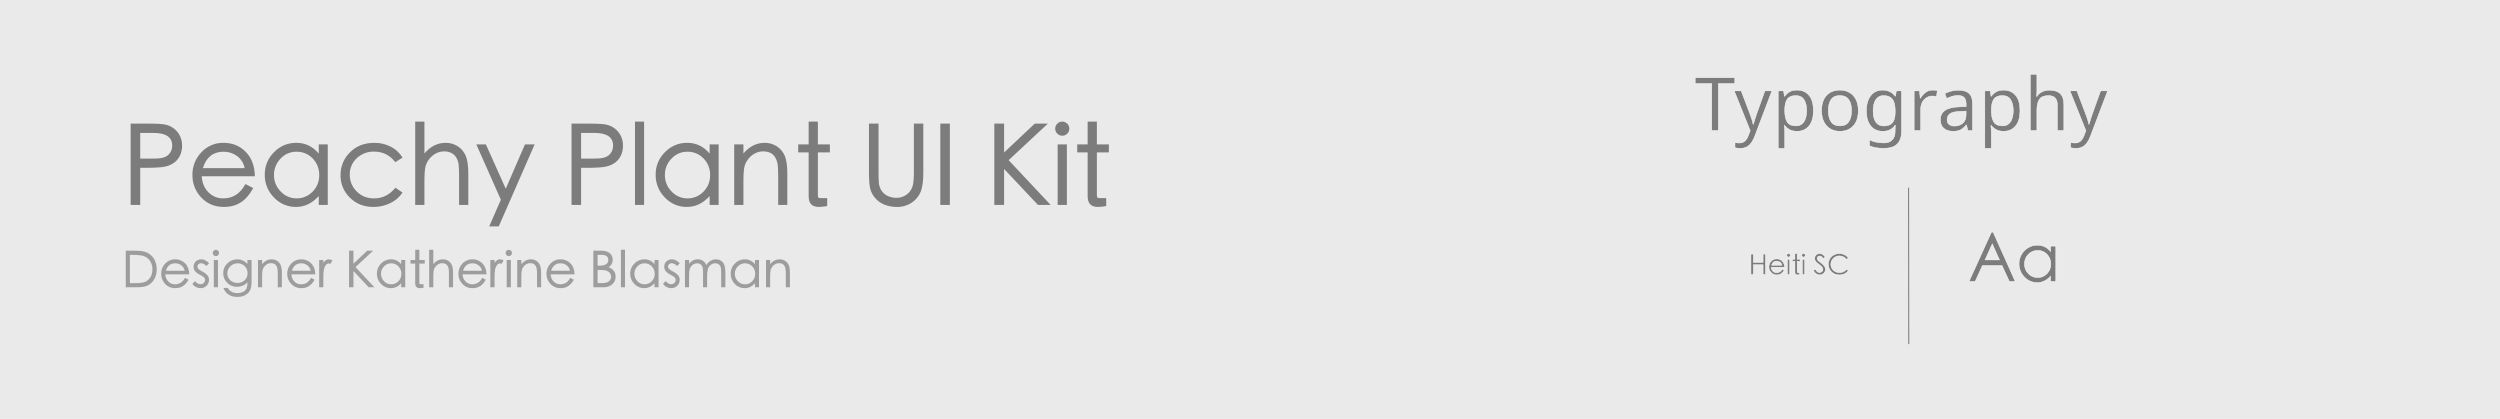
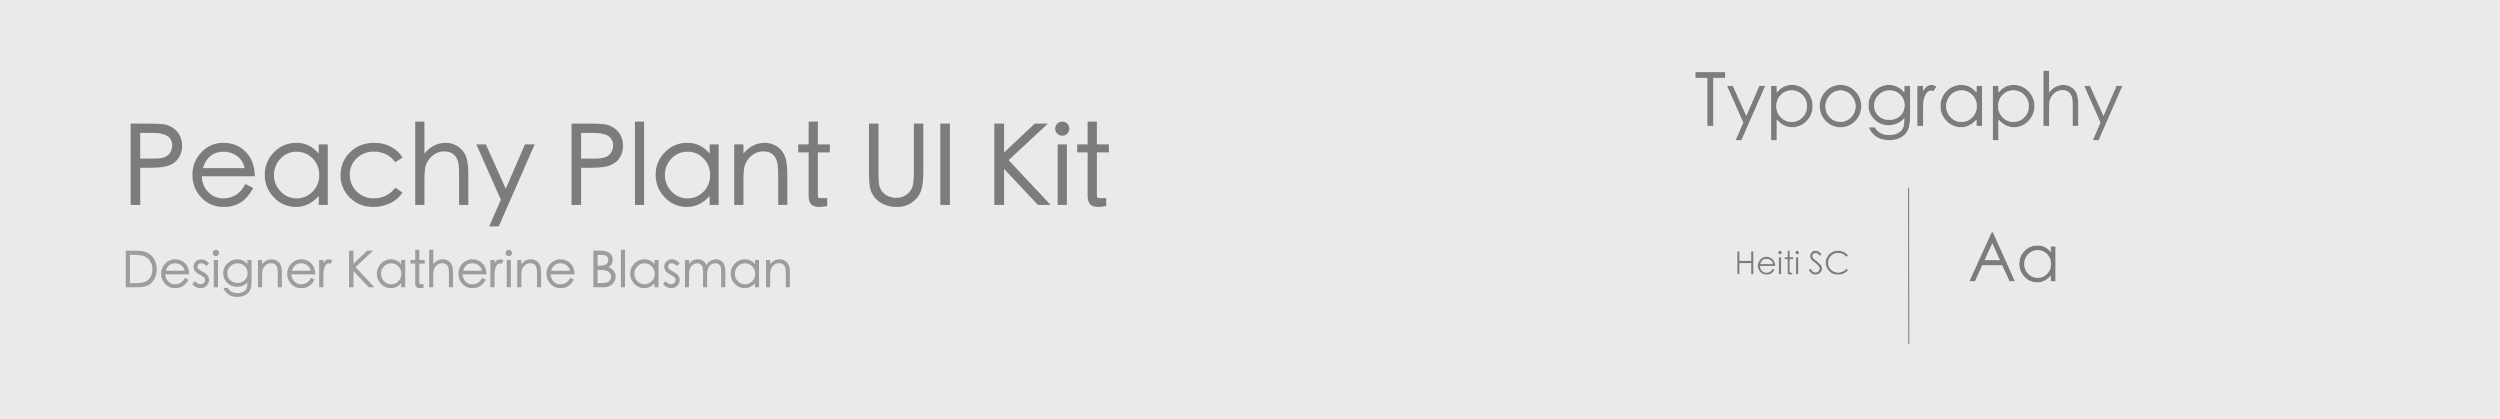
<svg xmlns="http://www.w3.org/2000/svg" width="2700" height="452" viewBox="0 0 2700 452">
  <defs>
    <clipPath id="clip-Title">
      <rect width="2700" height="452" />
    </clipPath>
  </defs>
  <g id="Title" clip-path="url(#clip-Title)">
    <rect width="2700" height="452" fill="#eaeaea" />
    <g id="Title-2" data-name="Title" transform="translate(26 -20.797)">
      <path id="peachy_plant" data-name="peachy plant" d="M9.6-95.04h18q15.36,0,20.16,1.2a23.585,23.585,0,0,1,8.82,4.32,21.829,21.829,0,0,1,6.3,7.8,23.8,23.8,0,0,1,2.28,10.56A24.341,24.341,0,0,1,62.94-60.6a20.29,20.29,0,0,1-6.36,7.74,25.714,25.714,0,0,1-10.14,4.32q-6,1.26-21.24,1.26H19.92V-7.2H9.6Zm10.32,37.8H33.6q12.12.24,16.5-3.84a13.36,13.36,0,0,0,4.38-10.2q0-13.68-20.16-13.68H19.92ZM143.76-38.16H86.4q.6,10.8,7.26,17.34a21.9,21.9,0,0,0,15.9,6.54q15.72,0,24-15.48l8.4,4.32Q136.32-15,128.64-10.02T110.28-5.04q-14.76,0-24.36-10.14a34.25,34.25,0,0,1-9.6-24.42,34.342,34.342,0,0,1,9.66-24.48,31.644,31.644,0,0,1,23.94-10.2q14.28,0,23.88,9.66T143.76-38.16Zm-11.04-8.76A21.075,21.075,0,0,0,124.56-60a24.051,24.051,0,0,0-14.64-4.68q-16.8,0-22.32,17.76ZM222.48-7.2h-9.72v-9.6Q202.08-5.04,188.16-5.04A31.914,31.914,0,0,1,164.34-15.3a34.03,34.03,0,0,1-9.9-24.48,33.52,33.52,0,0,1,9.96-24.36,32.767,32.767,0,0,1,24.3-10.14q14.34,0,24.06,11.64V-72.6h9.72Zm-33.6-7.08a23.429,23.429,0,0,0,17.16-7.2,24.349,24.349,0,0,0,7.2-17.94,24.769,24.769,0,0,0-7.08-18,23.286,23.286,0,0,0-17.34-7.26,22.926,22.926,0,0,0-17.34,7.5,24.93,24.93,0,0,0-7.08,17.7,24.711,24.711,0,0,0,7.2,17.7A23.106,23.106,0,0,0,188.88-14.28Zm114.36-6.24A33.39,33.39,0,0,1,289.74-9a41.564,41.564,0,0,1-18.06,3.96q-15.12,0-25.26-9.96a32.836,32.836,0,0,1-10.14-24.36,33.723,33.723,0,0,1,10.2-24.66q10.2-10.26,26.4-10.26a37.875,37.875,0,0,1,17.7,4.2,31.254,31.254,0,0,1,12.66,11.76l-7.8,4.92q-8.76-11.4-22.92-11.4a26.218,26.218,0,0,0-18.72,7.14,23.364,23.364,0,0,0-7.56,17.7,24.918,24.918,0,0,0,7.44,18.12q7.44,7.56,18.84,7.56,13.68,0,23.04-11.52ZM374.28-7.2h-9.96V-38.4a103.146,103.146,0,0,0-.54-12.84,19.376,19.376,0,0,0-2.46-7.02,12.911,12.911,0,0,0-5.22-5.04,16.778,16.778,0,0,0-7.92-1.74,19.033,19.033,0,0,0-8.82,2.16,21.588,21.588,0,0,0-7.2,6,22.539,22.539,0,0,0-4.14,8.16q-1.14,4.32-1.14,17.28V-7.2h-9.96v-90h9.96v34.44q9.72-11.52,23.04-11.52a23.445,23.445,0,0,1,12.84,3.66,22.623,22.623,0,0,1,8.64,10.08q2.88,6.42,2.88,19.74Zm71.64-65.4L407.16,15.96H396.84l12.6-28.8L382.92-72.6h10.32l21.48,47.88L435.48-72.6Zm39.84-22.44h18q15.36,0,20.16,1.2a23.585,23.585,0,0,1,8.82,4.32,21.828,21.828,0,0,1,6.3,7.8,23.8,23.8,0,0,1,2.28,10.56A24.34,24.34,0,0,1,539.1-60.6a20.29,20.29,0,0,1-6.36,7.74,25.714,25.714,0,0,1-10.14,4.32q-6,1.26-21.24,1.26h-5.28V-7.2H485.76Zm10.32,37.8h13.68q12.12.24,16.5-3.84a13.361,13.361,0,0,0,4.38-10.2q0-13.68-20.16-13.68h-14.4ZM564.12-7.2h-9.84v-90h9.84Zm80.52,0h-9.72v-9.6Q624.24-5.04,610.32-5.04A31.914,31.914,0,0,1,586.5-15.3a34.031,34.031,0,0,1-9.9-24.48,33.52,33.52,0,0,1,9.96-24.36,32.767,32.767,0,0,1,24.3-10.14q14.34,0,24.06,11.64V-72.6h9.72Zm-33.6-7.08a23.429,23.429,0,0,0,17.16-7.2,24.349,24.349,0,0,0,7.2-17.94,24.769,24.769,0,0,0-7.08-18,23.286,23.286,0,0,0-17.34-7.26,22.926,22.926,0,0,0-17.34,7.5,24.93,24.93,0,0,0-7.08,17.7,24.711,24.711,0,0,0,7.2,17.7A23.106,23.106,0,0,0,611.04-14.28ZM718.8-7.2h-9.84V-38.4q0-10.8-1.02-14.7a19.3,19.3,0,0,0-3-6.6,12.078,12.078,0,0,0-5.04-4.02,18.755,18.755,0,0,0-7.44-1.32,18.562,18.562,0,0,0-8.58,2.16,21.589,21.589,0,0,0-7.2,6,22.54,22.54,0,0,0-4.14,8.16q-1.14,4.32-1.14,17.28V-7.2h-9.96V-72.6h9.96v9.84q9.72-11.52,23.04-11.52a23.445,23.445,0,0,1,12.84,3.66,22.623,22.623,0,0,1,8.64,10.08q2.88,6.42,2.88,19.74Zm45.96-56.76H751.8v45.84q0,2.52.72,3.06t3.6.54h5.76V-6a57.942,57.942,0,0,1-8.76.96q-5.76,0-8.52-2.82t-2.76-8.94V-63.96H730.56V-72.6h11.28V-97.2h9.96v24.6h12.96ZM865.68-42.24q0,13.32-2.7,20.46a25.339,25.339,0,0,1-9.6,11.94,27.553,27.553,0,0,1-16.14,4.8,35.434,35.434,0,0,1-13.2-2.34,26.111,26.111,0,0,1-9.78-6.6,25.5,25.5,0,0,1-5.58-9.48Q807-28.68,807-42.24v-52.8h10.32v52.8a109.918,109.918,0,0,0,.48,12.3,17.508,17.508,0,0,0,2.76,7.32,15.926,15.926,0,0,0,6.54,5.64,21.561,21.561,0,0,0,9.66,2.1,17.45,17.45,0,0,0,11.22-3.78,16.99,16.99,0,0,0,6.12-8.76q1.38-4.98,1.38-14.82v-52.8h10.2ZM894.36-7.2H884.04V-95.04h10.32Zm108.84,0H989.52l-36.6-38.88V-7.2H942.36V-95.04h10.56v31.2l33.12-31.2h14.16L957.84-55.56Zm12.48-90a7.422,7.422,0,0,1,5.46,2.22,7.35,7.35,0,0,1,2.22,5.4,7.35,7.35,0,0,1-2.22,5.4,7.35,7.35,0,0,1-5.4,2.22,7.254,7.254,0,0,1-5.4-2.28,7.411,7.411,0,0,1-2.22-5.34,7.411,7.411,0,0,1,2.22-5.34A7.186,7.186,0,0,1,1015.68-97.2Zm5.04,90h-9.96V-72.6h9.96Zm45.36-56.76h-12.96v45.84q0,2.52.72,3.06t3.6.54h5.76V-6a57.941,57.941,0,0,1-8.76.96q-5.76,0-8.52-2.82t-2.76-8.94V-63.96h-11.28V-72.6h11.28V-97.2h9.96v24.6h12.96Z" transform="translate(105.5 249.333)" fill="#7c7c7c" />
      <path id="author" d="M4.32-42.768h8.424q8.532,0,12.42,1.269a17.631,17.631,0,0,1,6.723,3.942,17.761,17.761,0,0,1,4.347,6.507,24.025,24.025,0,0,1,1.512,8.856,20.8,20.8,0,0,1-2.241,9.477,16.8,16.8,0,0,1-6.372,6.966Q25-3.24,17.064-3.24H4.32ZM8.8-7.668h4.1a50.536,50.536,0,0,0,9.99-.7,12.365,12.365,0,0,0,5.454-2.7,13,13,0,0,0,3.537-4.887A17.086,17.086,0,0,0,33.1-22.626a16.992,16.992,0,0,0-1.431-6.993,13.255,13.255,0,0,0-4.077-5.238,14.486,14.486,0,0,0-6.21-2.7,58.477,58.477,0,0,0-10.206-.675H8.8Zm64.1-9.5H47.088a11.378,11.378,0,0,0,3.267,7.8A9.856,9.856,0,0,0,57.51-6.426q7.074,0,10.8-6.966l3.78,1.944A18.475,18.475,0,0,1,66.1-4.509a14.852,14.852,0,0,1-8.262,2.241A14.444,14.444,0,0,1,46.872-6.831a15.413,15.413,0,0,1-4.32-10.989A15.454,15.454,0,0,1,46.9-28.836a14.24,14.24,0,0,1,10.773-4.59,14.54,14.54,0,0,1,10.746,4.347Q72.738-24.732,72.9-17.172Zm-4.968-3.942A9.484,9.484,0,0,0,64.26-27a10.823,10.823,0,0,0-6.588-2.106q-7.56,0-10.044,7.992Zm26.406-8.1-2.862,2.97q-3.186-2.97-5.832-2.97a3.97,3.97,0,0,0-2.808,1.053A3.4,3.4,0,0,0,81.7-25.569a3.559,3.559,0,0,0,1.269,2.7,23.041,23.041,0,0,0,4.509,2.862,16.691,16.691,0,0,1,5,3.753,7.461,7.461,0,0,1,1.755,5.022A8.616,8.616,0,0,1,91.611-4.86a8.816,8.816,0,0,1-6.453,2.592A10.905,10.905,0,0,1,76.248-6.8l2.808-3.132q2.916,3.4,5.94,3.4a4.984,4.984,0,0,0,3.51-1.35,4.179,4.179,0,0,0,1.458-3.159,3.938,3.938,0,0,0-1.323-3.024A21.193,21.193,0,0,0,84.105-16.9a15.092,15.092,0,0,1-4.86-3.591A7.818,7.818,0,0,1,77.6-25.677a7.34,7.34,0,0,1,2.349-5.481,8.563,8.563,0,0,1,6.21-2.268Q90.018-33.426,94.338-29.214Zm7.29-14.526a3.34,3.34,0,0,1,2.457,1,3.308,3.308,0,0,1,1,2.43,3.308,3.308,0,0,1-1,2.43,3.308,3.308,0,0,1-2.43,1,3.264,3.264,0,0,1-2.43-1.026,3.335,3.335,0,0,1-1-2.4,3.335,3.335,0,0,1,1-2.4A3.234,3.234,0,0,1,101.628-43.74ZM103.9-3.24H99.414V-32.67H103.9Zm36.288-6.912a27.631,27.631,0,0,1-1,8.64,12.1,12.1,0,0,1-3.024,4.752,13.294,13.294,0,0,1-4.86,2.943,18.654,18.654,0,0,1-6.237,1q-11.5,0-15.336-9.72h4.752q3.132,5.616,10.422,5.616a13.45,13.45,0,0,0,5.994-1.3,7.794,7.794,0,0,0,3.726-3.456,15.537,15.537,0,0,0,1.08-6.642v-.27a13.812,13.812,0,0,1-5.076,3.618,15.806,15.806,0,0,1-6.156,1.242A14.342,14.342,0,0,1,113.805-8.1a14.045,14.045,0,0,1-4.239-10.314,14.067,14.067,0,0,1,4.482-10.611,14.943,14.943,0,0,1,10.773-4.4A14.317,14.317,0,0,1,135.7-28.35v-4.32h4.482Zm-4.32-8.262a10.248,10.248,0,0,0-3.1-7.668,10.464,10.464,0,0,0-7.587-3.024,10.724,10.724,0,0,0-7.965,3.267,10.493,10.493,0,0,0-3.213,7.587,9.823,9.823,0,0,0,3.078,7.317,10.831,10.831,0,0,0,7.884,3,10.848,10.848,0,0,0,7.857-2.943A10.01,10.01,0,0,0,135.864-18.414ZM172.908-3.24H168.48V-17.28a31.022,31.022,0,0,0-.459-6.615,8.686,8.686,0,0,0-1.35-2.97,5.435,5.435,0,0,0-2.268-1.809,8.44,8.44,0,0,0-3.348-.594,8.353,8.353,0,0,0-3.861.972,9.715,9.715,0,0,0-3.24,2.7,10.142,10.142,0,0,0-1.863,3.672,37.247,37.247,0,0,0-.513,7.776V-3.24H147.1V-32.67h4.482v4.428q4.374-5.184,10.368-5.184a10.55,10.55,0,0,1,5.778,1.647,10.18,10.18,0,0,1,3.888,4.536q1.3,2.889,1.3,8.883Zm36.126-13.932H183.222a11.378,11.378,0,0,0,3.267,7.8,9.856,9.856,0,0,0,7.155,2.943q7.074,0,10.8-6.966l3.78,1.944a18.475,18.475,0,0,1-5.994,6.939,14.852,14.852,0,0,1-8.262,2.241,14.444,14.444,0,0,1-10.962-4.563,15.413,15.413,0,0,1-4.32-10.989,15.454,15.454,0,0,1,4.347-11.016,14.24,14.24,0,0,1,10.773-4.59,14.54,14.54,0,0,1,10.746,4.347Q208.872-24.732,209.034-17.172Zm-4.968-3.942A9.484,9.484,0,0,0,200.394-27a10.823,10.823,0,0,0-6.588-2.106q-7.56,0-10.044,7.992Zm23.49-11.124-2.322,3.78a3.8,3.8,0,0,0-1.782-.486,3.885,3.885,0,0,0-3.024,1.647,10.957,10.957,0,0,0-2.025,4.32,45.8,45.8,0,0,0-.675,9.639v10.1h-4.536V-32.67h4.536v3.186a11.384,11.384,0,0,1,2.727-2.97,5.3,5.3,0,0,1,3.132-.972A8.579,8.579,0,0,1,227.556-32.238Zm45.306,29h-6.156l-16.47-17.5v17.5h-4.752V-42.768h4.752v14.04l14.9-14.04h6.372L252.45-25Zm33.264,0h-4.374V-7.56q-4.806,5.292-11.07,5.292a14.361,14.361,0,0,1-10.719-4.617A15.314,15.314,0,0,1,275.508-17.9a15.084,15.084,0,0,1,4.482-10.962,14.745,14.745,0,0,1,10.935-4.563,13.568,13.568,0,0,1,10.827,5.238V-32.67h4.374Zm-15.12-3.186a10.543,10.543,0,0,0,7.722-3.24,10.957,10.957,0,0,0,3.24-8.073,11.146,11.146,0,0,0-3.186-8.1,10.479,10.479,0,0,0-7.8-3.267,10.317,10.317,0,0,0-7.8,3.375,11.219,11.219,0,0,0-3.186,7.965A11.12,11.12,0,0,0,283.23-9.8,10.4,10.4,0,0,0,291.006-6.426ZM327.24-28.782h-5.832V-8.154q0,1.134.324,1.377a3.268,3.268,0,0,0,1.62.243h2.592V-2.7A26.074,26.074,0,0,1,322-2.268a5.155,5.155,0,0,1-3.834-1.269,5.579,5.579,0,0,1-1.242-4.023V-28.782H311.85V-32.67h5.076V-43.74h4.482v11.07h5.832ZM357.8-3.24h-4.482V-17.28a46.41,46.41,0,0,0-.243-5.778,8.718,8.718,0,0,0-1.107-3.159,5.81,5.81,0,0,0-2.349-2.268,7.55,7.55,0,0,0-3.564-.783,8.564,8.564,0,0,0-3.969.972,9.715,9.715,0,0,0-3.24,2.7,10.143,10.143,0,0,0-1.863,3.672,37.246,37.246,0,0,0-.513,7.776V-3.24h-4.482v-40.5h4.482v15.5q4.374-5.184,10.368-5.184a10.55,10.55,0,0,1,5.778,1.647,10.18,10.18,0,0,1,3.888,4.536q1.3,2.889,1.3,8.883ZM393.93-17.172H368.118a11.379,11.379,0,0,0,3.267,7.8,9.856,9.856,0,0,0,7.155,2.943q7.074,0,10.8-6.966l3.78,1.944a18.475,18.475,0,0,1-5.994,6.939,14.852,14.852,0,0,1-8.262,2.241A14.443,14.443,0,0,1,367.9-6.831a15.413,15.413,0,0,1-4.32-10.989,15.454,15.454,0,0,1,4.347-11.016,14.24,14.24,0,0,1,10.773-4.59,14.54,14.54,0,0,1,10.746,4.347Q393.768-24.732,393.93-17.172Zm-4.968-3.942A9.484,9.484,0,0,0,385.29-27a10.823,10.823,0,0,0-6.588-2.106q-7.56,0-10.044,7.992Zm23.49-11.124-2.322,3.78a3.8,3.8,0,0,0-1.782-.486,3.885,3.885,0,0,0-3.024,1.647,10.957,10.957,0,0,0-2.025,4.32,45.8,45.8,0,0,0-.675,9.639v10.1h-4.536V-32.67h4.536v3.186a11.383,11.383,0,0,1,2.727-2.97,5.3,5.3,0,0,1,3.132-.972A8.579,8.579,0,0,1,412.452-32.238Zm5.508-11.5a3.34,3.34,0,0,1,2.457,1,3.308,3.308,0,0,1,1,2.43,3.308,3.308,0,0,1-1,2.43,3.308,3.308,0,0,1-2.43,1,3.264,3.264,0,0,1-2.43-1.026,3.335,3.335,0,0,1-1-2.4,3.335,3.335,0,0,1,1-2.4A3.234,3.234,0,0,1,417.96-43.74Zm2.268,40.5h-4.482V-32.67h4.482Zm32.67,0H448.47V-17.28a31.022,31.022,0,0,0-.459-6.615,8.686,8.686,0,0,0-1.35-2.97,5.435,5.435,0,0,0-2.268-1.809,8.44,8.44,0,0,0-3.348-.594,8.353,8.353,0,0,0-3.861.972,9.715,9.715,0,0,0-3.24,2.7,10.143,10.143,0,0,0-1.863,3.672,37.246,37.246,0,0,0-.513,7.776V-3.24h-4.482V-32.67h4.482v4.428q4.374-5.184,10.368-5.184a10.55,10.55,0,0,1,5.778,1.647,10.18,10.18,0,0,1,3.888,4.536q1.3,2.889,1.3,8.883Zm36.126-13.932H463.212a11.379,11.379,0,0,0,3.267,7.8,9.856,9.856,0,0,0,7.155,2.943q7.074,0,10.8-6.966l3.78,1.944a18.475,18.475,0,0,1-5.994,6.939,14.852,14.852,0,0,1-8.262,2.241A14.443,14.443,0,0,1,463-6.831a15.413,15.413,0,0,1-4.32-10.989,15.454,15.454,0,0,1,4.347-11.016,14.24,14.24,0,0,1,10.773-4.59,14.54,14.54,0,0,1,10.746,4.347Q488.862-24.732,489.024-17.172Zm-4.968-3.942A9.484,9.484,0,0,0,480.384-27a10.823,10.823,0,0,0-6.588-2.106q-7.56,0-10.044,7.992Zm41.688-3.78a12.068,12.068,0,0,1,5.7,4,10.065,10.065,0,0,1,1.917,6.156,10.657,10.657,0,0,1-3.591,8.235A13.383,13.383,0,0,1,520.4-3.24h-11.07V-42.768h8.046q6.264,0,9.531,2.565a8.757,8.757,0,0,1,3.267,7.317A8.935,8.935,0,0,1,525.744-24.894Zm-11.826-1.674h1.836q4.86,0,7.263-1.512a5.258,5.258,0,0,0,2.4-4.806q0-5.346-7.4-5.346h-4.1Zm0,18.792h4.428a16.493,16.493,0,0,0,6.048-.81,6.816,6.816,0,0,0,3.024-2.484,6.009,6.009,0,0,0,1.134-3.4,6.623,6.623,0,0,0-.675-3.051,7.01,7.01,0,0,0-2-2.349,9.029,9.029,0,0,0-3.24-1.539,31.211,31.211,0,0,0-6.939-.513h-1.782ZM543.51-3.24h-4.428v-40.5h4.428Zm36.234,0H575.37V-7.56q-4.806,5.292-11.07,5.292a14.361,14.361,0,0,1-10.719-4.617A15.314,15.314,0,0,1,549.126-17.9a15.084,15.084,0,0,1,4.482-10.962,14.745,14.745,0,0,1,10.935-4.563,13.568,13.568,0,0,1,10.827,5.238V-32.67h4.374Zm-15.12-3.186a10.543,10.543,0,0,0,7.722-3.24,10.957,10.957,0,0,0,3.24-8.073,11.146,11.146,0,0,0-3.186-8.1,10.479,10.479,0,0,0-7.8-3.267,10.317,10.317,0,0,0-7.8,3.375,11.219,11.219,0,0,0-3.186,7.965,11.12,11.12,0,0,0,3.24,7.965A10.4,10.4,0,0,0,564.624-6.426ZM602.64-29.214l-2.862,2.97q-3.186-2.97-5.832-2.97a3.97,3.97,0,0,0-2.808,1.053A3.4,3.4,0,0,0,590-25.569a3.559,3.559,0,0,0,1.269,2.7,23.042,23.042,0,0,0,4.509,2.862,16.691,16.691,0,0,1,4.995,3.753,7.461,7.461,0,0,1,1.755,5.022,8.616,8.616,0,0,1-2.619,6.372,8.816,8.816,0,0,1-6.453,2.592A10.905,10.905,0,0,1,584.55-6.8l2.808-3.132q2.916,3.4,5.94,3.4a4.984,4.984,0,0,0,3.51-1.35,4.179,4.179,0,0,0,1.458-3.159,3.938,3.938,0,0,0-1.323-3.024,21.193,21.193,0,0,0-4.536-2.835,15.093,15.093,0,0,1-4.86-3.591,7.818,7.818,0,0,1-1.647-5.184,7.34,7.34,0,0,1,2.349-5.481,8.563,8.563,0,0,1,6.21-2.268Q598.32-33.426,602.64-29.214ZM651.888-3.24h-4.536V-19.278a24.689,24.689,0,0,0-.459-5.616,5.5,5.5,0,0,0-2-3,6.347,6.347,0,0,0-4.05-1.215,7.858,7.858,0,0,0-4.725,1.62,8.359,8.359,0,0,0-3.078,4.4,29.544,29.544,0,0,0-.864,8.235V-3.24H627.8V-18.306a30.985,30.985,0,0,0-.459-6.372,5.6,5.6,0,0,0-2.025-3.186,6.146,6.146,0,0,0-3.942-1.242,7.762,7.762,0,0,0-4.509,1.485,8.906,8.906,0,0,0-3.159,3.888q-1.026,2.4-1.026,7.965V-3.24h-4.428V-32.67h4.428v4.158a11.489,11.489,0,0,1,9.45-4.914,9.972,9.972,0,0,1,5.589,1.647,9.038,9.038,0,0,1,3.591,4.671,13.071,13.071,0,0,1,4.59-4.7,11.323,11.323,0,0,1,5.832-1.62,9.784,9.784,0,0,1,7.182,2.97q2.97,2.97,2.97,11.178Zm36.342,0h-4.374V-7.56q-4.806,5.292-11.07,5.292a14.361,14.361,0,0,1-10.719-4.617A15.314,15.314,0,0,1,657.612-17.9a15.084,15.084,0,0,1,4.482-10.962,14.745,14.745,0,0,1,10.935-4.563,13.568,13.568,0,0,1,10.827,5.238V-32.67h4.374ZM673.11-6.426a10.543,10.543,0,0,0,7.722-3.24,10.957,10.957,0,0,0,3.24-8.073,11.146,11.146,0,0,0-3.186-8.1,10.479,10.479,0,0,0-7.8-3.267,10.317,10.317,0,0,0-7.8,3.375,11.219,11.219,0,0,0-3.186,7.965,11.12,11.12,0,0,0,3.24,7.965A10.4,10.4,0,0,0,673.11-6.426ZM721.6-3.24h-4.428V-17.28a31.024,31.024,0,0,0-.459-6.615,8.686,8.686,0,0,0-1.35-2.97,5.436,5.436,0,0,0-2.268-1.809,8.44,8.44,0,0,0-3.348-.594,8.353,8.353,0,0,0-3.861.972,9.716,9.716,0,0,0-3.24,2.7,10.143,10.143,0,0,0-1.863,3.672,37.248,37.248,0,0,0-.513,7.776V-3.24H695.79V-32.67h4.482v4.428q4.374-5.184,10.368-5.184a10.55,10.55,0,0,1,5.778,1.647,10.181,10.181,0,0,1,3.888,4.536q1.3,2.889,1.3,8.883Z" transform="translate(105.5 334.279)" fill="#9d9d9d" />
    </g>
    <path id="Path_36" data-name="Path 36" d="M50.82-4.2H44.45L36.54-21.35H15.4L7.56-4.2H.91L25.13-57.47h1.82ZM33.81-27.44,26.04-44.73,18.2-27.44ZM94.64-4.2H88.97V-9.8Q82.74-2.94,74.62-2.94A18.616,18.616,0,0,1,60.725-8.925,19.851,19.851,0,0,1,54.95-23.2a19.553,19.553,0,0,1,5.81-14.21A19.114,19.114,0,0,1,74.935-43.33,17.588,17.588,0,0,1,88.97-36.54v-5.81h5.67ZM75.04-8.33a13.667,13.667,0,0,0,10.01-4.2A14.2,14.2,0,0,0,89.25-23a14.448,14.448,0,0,0-4.13-10.5A13.584,13.584,0,0,0,75-37.73,13.373,13.373,0,0,0,64.89-33.355,14.543,14.543,0,0,0,60.76-23.03,14.415,14.415,0,0,0,64.96-12.7,13.479,13.479,0,0,0,75.04-8.33Z" transform="translate(2125.63 308.15)" fill="#7c7c7c" stroke="#fff" stroke-width="0.5" />
-     <path id="Path_37" data-name="Path 37" d="M18.09-1.8H15.51V-12.21H4.98V-1.8H2.37V-23.76H4.98v9.03H15.51v-9.03h2.58ZM38.67-9.54H24.33A6.321,6.321,0,0,0,26.145-5.2,5.476,5.476,0,0,0,30.12-3.57a6.508,6.508,0,0,0,6-3.87l2.1,1.08A10.264,10.264,0,0,1,34.89-2.5,8.251,8.251,0,0,1,30.3-1.26a8.024,8.024,0,0,1-6.09-2.535A8.563,8.563,0,0,1,21.81-9.9a8.586,8.586,0,0,1,2.415-6.12,7.911,7.911,0,0,1,5.985-2.55,8.078,8.078,0,0,1,5.97,2.415A9.269,9.269,0,0,1,38.67-9.54Zm-2.76-2.19A5.269,5.269,0,0,0,33.87-15a6.013,6.013,0,0,0-3.66-1.17q-4.2,0-5.58,4.44ZM42.99-24.3a1.855,1.855,0,0,1,1.365.555,1.838,1.838,0,0,1,.555,1.35,1.838,1.838,0,0,1-.555,1.35,1.838,1.838,0,0,1-1.35.555,1.813,1.813,0,0,1-1.35-.57A1.853,1.853,0,0,1,41.1-22.4a1.853,1.853,0,0,1,.555-1.335A1.8,1.8,0,0,1,42.99-24.3ZM44.25-1.8H41.76V-18.15h2.49ZM55.59-15.99H52.35V-4.53q0,.63.18.765a1.815,1.815,0,0,0,.9.135h1.44V-1.5a14.485,14.485,0,0,1-2.19.24,2.864,2.864,0,0,1-2.13-.7A3.1,3.1,0,0,1,49.86-4.2V-15.99H47.04v-2.16h2.82V-24.3h2.49v6.15h3.24Zm3.57-8.31a1.855,1.855,0,0,1,1.365.555,1.838,1.838,0,0,1,.555,1.35,1.838,1.838,0,0,1-.555,1.35,1.838,1.838,0,0,1-1.35.555,1.813,1.813,0,0,1-1.35-.57A1.853,1.853,0,0,1,57.27-22.4a1.853,1.853,0,0,1,.555-1.335A1.8,1.8,0,0,1,59.16-24.3ZM60.42-1.8H57.93V-18.15h2.49Zm20.1-17.13A9.322,9.322,0,0,0,78.48-21.1a3.482,3.482,0,0,0-1.965-.555,2.653,2.653,0,0,0-1.89.72,2.421,2.421,0,0,0-.765,1.845,2.926,2.926,0,0,0,.72,1.965A23.215,23.215,0,0,0,77.9-14.385,17.041,17.041,0,0,1,81.69-10.8a5.994,5.994,0,0,1,1.2,3.54,5.632,5.632,0,0,1-1.875,4.215A6.134,6.134,0,0,1,76.65-1.26q-4.38,0-6.87-4.89l2.19-1.26q1.95,3.63,4.38,3.63a3.873,3.873,0,0,0,2.67-.99,3.012,3.012,0,0,0,1.11-2.31,4,4,0,0,0-.93-2.505,18.135,18.135,0,0,0-3.21-2.91,28.486,28.486,0,0,1-3.135-2.625,5.8,5.8,0,0,1-1.245-1.92,5.677,5.677,0,0,1-.39-2.04,5.039,5.039,0,0,1,1.515-3.7A5.3,5.3,0,0,1,76.65-24.3a5.594,5.594,0,0,1,3.24.945,11.2,11.2,0,0,1,2.7,2.805ZM107.61-5.82a11.631,11.631,0,0,1-9.72,4.56,11.631,11.631,0,0,1-8.55-3.3,11.25,11.25,0,0,1-3.33-8.34,11.2,11.2,0,0,1,1.545-5.76A10.981,10.981,0,0,1,91.83-22.8a12.047,12.047,0,0,1,5.895-1.5,12.828,12.828,0,0,1,5.67,1.215,11.007,11.007,0,0,1,4.185,3.555L105.6-18a9.625,9.625,0,0,0-7.71-3.78,8.954,8.954,0,0,0-6.465,2.64,8.67,8.67,0,0,0-2.715,6.465,8.522,8.522,0,0,0,2.655,6.39A9.495,9.495,0,0,0,98.25-3.72a9.426,9.426,0,0,0,7.35-3.63Z" transform="translate(1888.63 298.15)" fill="#7c7c7c" stroke="#fff" stroke-width="0.5" />
+     <path id="Path_37" data-name="Path 37" d="M20.333,1.41H17.385v-11.9H5.352V1.41H2.37V-23.683H5.352v10.318H17.385V-23.683h2.948ZM43.849-7.434H27.463a7.223,7.223,0,0,0,2.074,4.953A6.257,6.257,0,0,0,34.079-.613q4.491,0,6.856-4.422l2.4,1.234A11.728,11.728,0,0,1,39.529.6a9.428,9.428,0,0,1-5.245,1.423,9.169,9.169,0,0,1-6.959-2.9,9.784,9.784,0,0,1-2.742-6.976,9.81,9.81,0,0,1,2.76-6.993,9.04,9.04,0,0,1,6.839-2.914A9.23,9.23,0,0,1,41-14.993,10.592,10.592,0,0,1,43.849-7.434ZM40.7-9.937a6.02,6.02,0,0,0-2.331-3.737,6.871,6.871,0,0,0-4.182-1.337q-4.8,0-6.376,5.073ZM48.785-24.3a2.12,2.12,0,0,1,1.56.634,2.1,2.1,0,0,1,.634,1.543,2.1,2.1,0,0,1-.634,1.543,2.1,2.1,0,0,1-1.543.634A2.072,2.072,0,0,1,47.26-20.6a2.117,2.117,0,0,1-.634-1.525,2.117,2.117,0,0,1,.634-1.525A2.053,2.053,0,0,1,48.785-24.3Zm1.44,25.71H47.38V-17.273h2.845ZM63.183-14.8h-3.7V-1.709q0,.72.206.874a2.074,2.074,0,0,0,1.028.154H62.36V1.753a16.552,16.552,0,0,1-2.5.274,3.272,3.272,0,0,1-2.434-.806,3.542,3.542,0,0,1-.788-2.554V-14.8H53.413v-2.468h3.222V-24.3H59.48v7.027h3.7Zm4.079-9.5a2.12,2.12,0,0,1,1.56.634,2.1,2.1,0,0,1,.634,1.543,2.1,2.1,0,0,1-.634,1.543,2.1,2.1,0,0,1-1.543.634,2.072,2.072,0,0,1-1.543-.651,2.117,2.117,0,0,1-.634-1.525,2.117,2.117,0,0,1,.634-1.525A2.053,2.053,0,0,1,67.262-24.3ZM68.7,1.41H65.857V-17.273H68.7ZM91.669-18.164a10.652,10.652,0,0,0-2.331-2.485,3.979,3.979,0,0,0-2.245-.634,3.031,3.031,0,0,0-2.16.823,2.767,2.767,0,0,0-.874,2.108,3.343,3.343,0,0,0,.823,2.245A26.526,26.526,0,0,0,88.67-12.97a19.472,19.472,0,0,1,4.336,4.1,6.849,6.849,0,0,1,1.371,4.045A6.436,6.436,0,0,1,92.235-.013a7.009,7.009,0,0,1-4.988,2.04q-5,0-7.85-5.588L81.9-5q2.228,4.148,5,4.148a4.425,4.425,0,0,0,3.051-1.131,3.441,3.441,0,0,0,1.268-2.64,4.565,4.565,0,0,0-1.063-2.862,20.722,20.722,0,0,0-3.668-3.325,32.551,32.551,0,0,1-3.582-3A6.627,6.627,0,0,1,81.488-16a6.486,6.486,0,0,1-.446-2.331,5.758,5.758,0,0,1,1.731-4.234A6.054,6.054,0,0,1,87.247-24.3a6.392,6.392,0,0,1,3.7,1.08,12.8,12.8,0,0,1,3.085,3.205Zm30.955,14.98a13.29,13.29,0,0,1-11.107,5.211,13.291,13.291,0,0,1-9.77-3.771,12.856,12.856,0,0,1-3.805-9.53,12.8,12.8,0,0,1,1.765-6.582,12.547,12.547,0,0,1,4.885-4.731,13.766,13.766,0,0,1,6.736-1.714,14.658,14.658,0,0,1,6.479,1.388,12.578,12.578,0,0,1,4.782,4.062L120.327-17.1a11,11,0,0,0-8.81-4.319A10.231,10.231,0,0,0,104.13-18.4a9.907,9.907,0,0,0-3.1,7.387,9.738,9.738,0,0,0,3.034,7.3,10.849,10.849,0,0,0,7.867,2.931,10.771,10.771,0,0,0,8.4-4.148Z" transform="translate(1873.636 294.863)" fill="#7c7c7c" stroke="#fff" stroke-width="0.5" />
    <line id="Line_12" data-name="Line 12" x2="0.18" y2="169" transform="translate(2061.31 202.65)" fill="none" stroke="#707070" stroke-width="1" />
-     <text id="Typography" transform="translate(1830 141)" fill="#7c7c7c" stroke="#fff" stroke-width="0.5" font-size="80" font-family="STHeitiSC-Medium, Heiti SC" font-weight="500">
-       <tspan x="0" y="0">Typography</tspan>
-     </text>
+     <path id="Path_39" data-name="Path 39" d="M33.36-56.64H20.56V-4.8H13.6V-56.64H.72v-6.72H33.36ZM76.8-48.4,50.96,10.64H44.08l8.4-19.2L34.8-48.4h6.88L56-16.48,69.84-48.4Zm12.32,6.64q6.48-7.76,16-7.76a21.8,21.8,0,0,1,16.16,6.76,22.394,22.394,0,0,1,6.64,16.28,22.671,22.671,0,0,1-6.56,16.32,21.207,21.207,0,0,1-15.84,6.8q-9.28,0-16.4-7.84V10.64H82.56V-48.4h6.56Zm16,32.24a15.474,15.474,0,0,0,11.4-4.92,16.323,16.323,0,0,0,4.84-11.88A16.465,16.465,0,0,0,116.6-38.2a15.574,15.574,0,0,0-11.64-4.92A15.441,15.441,0,0,0,93.4-38.28a16.538,16.538,0,0,0-4.68,11.96,16.317,16.317,0,0,0,4.8,11.96A15.738,15.738,0,0,0,105.12-9.52Zm52.64-40a21.515,21.515,0,0,1,16.04,6.8,22.6,22.6,0,0,1,6.6,16.32,22.608,22.608,0,0,1-6.52,16.28,21.5,21.5,0,0,1-16.12,6.76,21.632,21.632,0,0,1-16.16-6.76,22.535,22.535,0,0,1-6.56-16.28,22.6,22.6,0,0,1,6.6-16.32A21.606,21.606,0,0,1,157.76-49.52Zm0,39.84a15.168,15.168,0,0,0,11.32-4.84,16.194,16.194,0,0,0,4.68-11.68A16.594,16.594,0,0,0,169-38.04a15.062,15.062,0,0,0-11.28-5,14.936,14.936,0,0,0-11.24,5,16.717,16.717,0,0,0-4.72,11.88,16.332,16.332,0,0,0,4.56,11.68A15.119,15.119,0,0,0,157.76-9.68Zm75.28-5.36q0,8.64-1.48,12.8a17.919,17.919,0,0,1-4.48,7.04,19.7,19.7,0,0,1-7.2,4.36,27.636,27.636,0,0,1-9.24,1.48q-17.04,0-22.72-14.4h7.04q4.64,8.32,15.44,8.32a19.927,19.927,0,0,0,8.88-1.92,11.546,11.546,0,0,0,5.52-5.12q1.6-3.2,1.6-9.84v-.4a20.463,20.463,0,0,1-7.52,5.36,23.416,23.416,0,0,1-9.12,1.84A21.247,21.247,0,0,1,193.96-12a20.808,20.808,0,0,1-6.28-15.28A20.84,20.84,0,0,1,194.32-43a22.138,22.138,0,0,1,15.96-6.52q9.24,0,16.12,7.52v-6.4h6.64Zm-6.4-12.24a15.183,15.183,0,0,0-4.6-11.36,15.5,15.5,0,0,0-11.24-4.48A15.888,15.888,0,0,0,199-38.28a15.545,15.545,0,0,0-4.76,11.24A14.553,14.553,0,0,0,198.8-16.2a16.046,16.046,0,0,0,11.68,4.44,16.071,16.071,0,0,0,11.64-4.36A14.829,14.829,0,0,0,226.64-27.28Zm35.04-20.48-3.44,5.6a5.63,5.63,0,0,0-2.64-.72,5.755,5.755,0,0,0-4.48,2.44,16.233,16.233,0,0,0-3,6.4q-1,3.96-1,14.28V-4.8H240.4V-48.4h6.72v4.72a16.864,16.864,0,0,1,4.04-4.4,7.849,7.849,0,0,1,4.64-1.44A12.71,12.71,0,0,1,261.68-47.76ZM310.8-4.8h-6.48v-6.4q-7.12,7.84-16.4,7.84a21.276,21.276,0,0,1-15.88-6.84,22.687,22.687,0,0,1-6.6-16.32,22.347,22.347,0,0,1,6.64-16.24,21.845,21.845,0,0,1,16.2-6.76q9.56,0,16.04,7.76V-48.4h6.48ZM288.4-9.52a15.619,15.619,0,0,0,11.44-4.8,16.232,16.232,0,0,0,4.8-11.96,16.512,16.512,0,0,0-4.72-12,15.524,15.524,0,0,0-11.56-4.84,15.284,15.284,0,0,0-11.56,5,16.62,16.62,0,0,0-4.72,11.8,16.474,16.474,0,0,0,4.8,11.8A15.4,15.4,0,0,0,288.4-9.52Zm40.24-32.24q6.48-7.76,16-7.76a21.8,21.8,0,0,1,16.16,6.76,22.394,22.394,0,0,1,6.64,16.28,22.671,22.671,0,0,1-6.56,16.32,21.207,21.207,0,0,1-15.84,6.8q-9.28,0-16.4-7.84V10.64h-6.56V-48.4h6.56Zm16,32.24a15.474,15.474,0,0,0,11.4-4.92,16.323,16.323,0,0,0,4.84-11.88,16.465,16.465,0,0,0-4.76-11.88,15.574,15.574,0,0,0-11.64-4.92,15.441,15.441,0,0,0-11.56,4.84,16.538,16.538,0,0,0-4.68,11.96,16.317,16.317,0,0,0,4.8,11.96A15.738,15.738,0,0,0,344.64-9.52ZM414.8-4.8h-6.64V-25.6a68.764,68.764,0,0,0-.36-8.56,12.918,12.918,0,0,0-1.64-4.68,8.607,8.607,0,0,0-3.48-3.36,11.185,11.185,0,0,0-5.28-1.16,12.688,12.688,0,0,0-5.88,1.44,14.392,14.392,0,0,0-4.8,4,15.026,15.026,0,0,0-2.76,5.44q-.76,2.88-.76,11.52V-4.8h-6.64v-60h6.64v22.96q6.48-7.68,15.36-7.68a15.63,15.63,0,0,1,8.56,2.44,15.082,15.082,0,0,1,5.76,6.72q1.92,4.28,1.92,13.16Zm47.76-43.6L436.72,10.64h-6.88l8.4-19.2L420.56-48.4h6.88l14.32,31.92L455.6-48.4Z" transform="translate(1830 141)" fill="#7c7c7c" stroke="#fff" stroke-width="0.5" />
  </g>
</svg>
